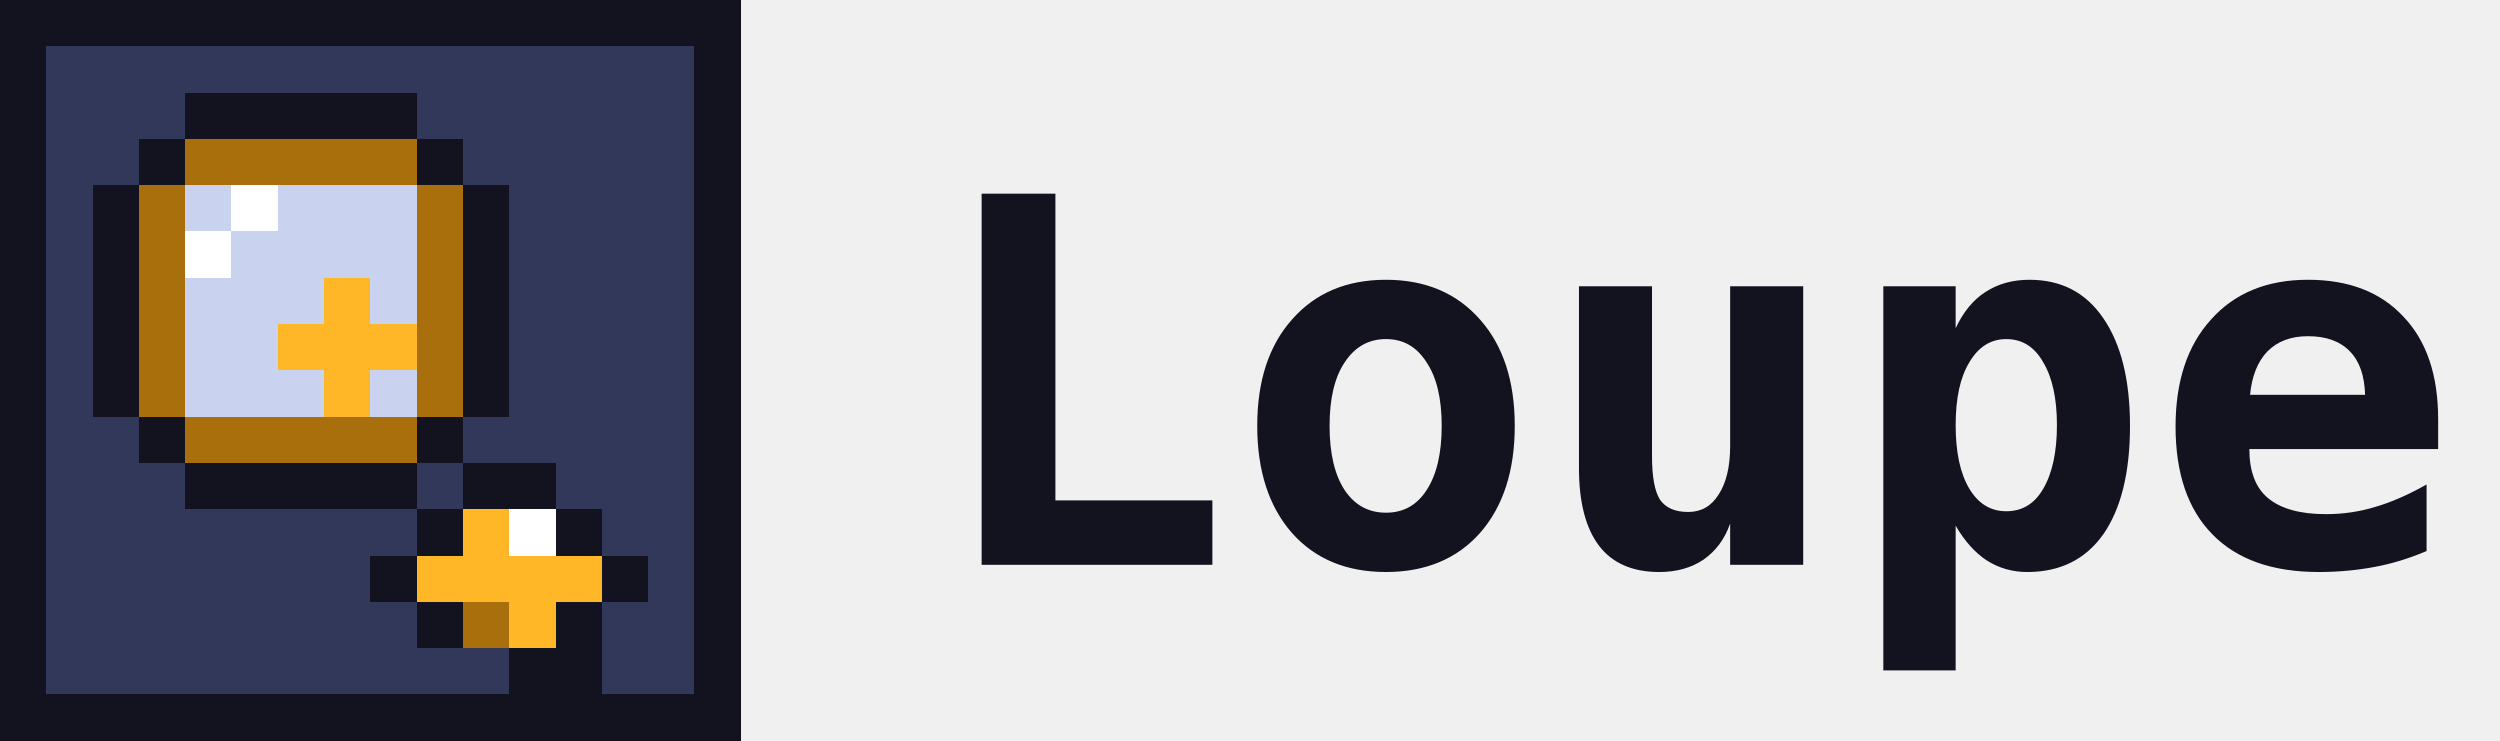
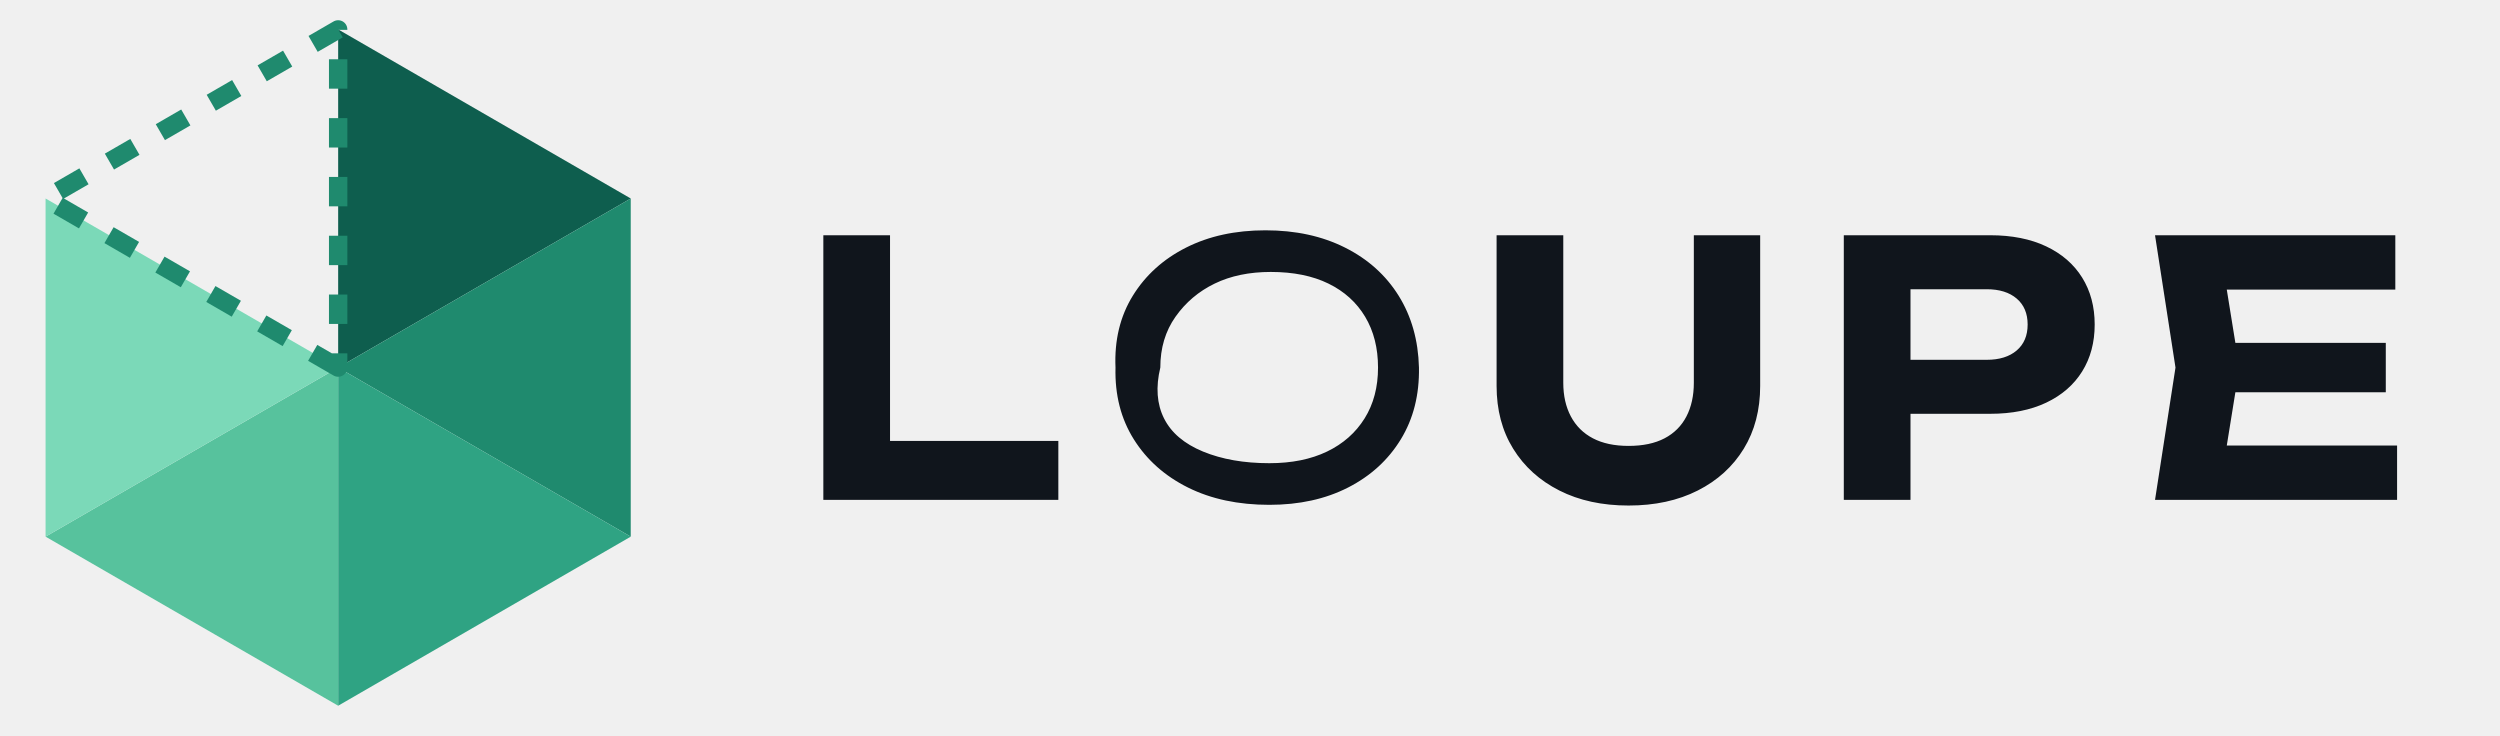
- <svg xmlns="http://www.w3.org/2000/svg" viewBox="0 0 54 16" width="216" height="64" shape-rendering="crispEdges" role="img" aria-label="Loupe">
-   <rect x="0" y="0" width="16" height="1" fill="#12131f" />
-   <rect x="0" y="1" width="1" height="1" fill="#12131f" />
-   <rect x="1" y="1" width="14" height="1" fill="#313859" />
-   <rect x="15" y="1" width="1" height="1" fill="#12131f" />
-   <rect x="0" y="2" width="1" height="1" fill="#12131f" />
-   <rect x="1" y="2" width="3" height="1" fill="#313859" />
-   <rect x="4" y="2" width="5" height="1" fill="#12131f" />
-   <rect x="9" y="2" width="6" height="1" fill="#313859" />
-   <rect x="15" y="2" width="1" height="1" fill="#12131f" />
-   <rect x="0" y="3" width="1" height="1" fill="#12131f" />
-   <rect x="1" y="3" width="2" height="1" fill="#313859" />
-   <rect x="3" y="3" width="1" height="1" fill="#12131f" />
-   <rect x="4" y="3" width="5" height="1" fill="#a86f0c" />
-   <rect x="9" y="3" width="1" height="1" fill="#12131f" />
-   <rect x="10" y="3" width="5" height="1" fill="#313859" />
-   <rect x="15" y="3" width="1" height="1" fill="#12131f" />
-   <rect x="0" y="4" width="1" height="1" fill="#12131f" />
-   <rect x="1" y="4" width="1" height="1" fill="#313859" />
-   <rect x="2" y="4" width="1" height="1" fill="#12131f" />
-   <rect x="3" y="4" width="1" height="1" fill="#a86f0c" />
-   <rect x="4" y="4" width="1" height="1" fill="#c9d3f0" />
-   <rect x="5" y="4" width="1" height="1" fill="#ffffff" />
-   <rect x="6" y="4" width="3" height="1" fill="#c9d3f0" />
-   <rect x="9" y="4" width="1" height="1" fill="#a86f0c" />
-   <rect x="10" y="4" width="1" height="1" fill="#12131f" />
-   <rect x="11" y="4" width="4" height="1" fill="#313859" />
-   <rect x="15" y="4" width="1" height="1" fill="#12131f" />
-   <rect x="0" y="5" width="1" height="1" fill="#12131f" />
-   <rect x="1" y="5" width="1" height="1" fill="#313859" />
-   <rect x="2" y="5" width="1" height="1" fill="#12131f" />
-   <rect x="3" y="5" width="1" height="1" fill="#a86f0c" />
-   <rect x="4" y="5" width="1" height="1" fill="#ffffff" />
-   <rect x="5" y="5" width="4" height="1" fill="#c9d3f0" />
-   <rect x="9" y="5" width="1" height="1" fill="#a86f0c" />
-   <rect x="10" y="5" width="1" height="1" fill="#12131f" />
-   <rect x="11" y="5" width="4" height="1" fill="#313859" />
-   <rect x="15" y="5" width="1" height="1" fill="#12131f" />
-   <rect x="0" y="6" width="1" height="1" fill="#12131f" />
-   <rect x="1" y="6" width="1" height="1" fill="#313859" />
-   <rect x="2" y="6" width="1" height="1" fill="#12131f" />
-   <rect x="3" y="6" width="1" height="1" fill="#a86f0c" />
-   <rect x="4" y="6" width="3" height="1" fill="#c9d3f0" />
-   <rect x="7" y="6" width="1" height="1" fill="#ffb627" />
-   <rect x="8" y="6" width="1" height="1" fill="#c9d3f0" />
-   <rect x="9" y="6" width="1" height="1" fill="#a86f0c" />
-   <rect x="10" y="6" width="1" height="1" fill="#12131f" />
-   <rect x="11" y="6" width="4" height="1" fill="#313859" />
-   <rect x="15" y="6" width="1" height="1" fill="#12131f" />
-   <rect x="0" y="7" width="1" height="1" fill="#12131f" />
-   <rect x="1" y="7" width="1" height="1" fill="#313859" />
-   <rect x="2" y="7" width="1" height="1" fill="#12131f" />
-   <rect x="3" y="7" width="1" height="1" fill="#a86f0c" />
-   <rect x="4" y="7" width="2" height="1" fill="#c9d3f0" />
-   <rect x="6" y="7" width="3" height="1" fill="#ffb627" />
-   <rect x="9" y="7" width="1" height="1" fill="#a86f0c" />
-   <rect x="10" y="7" width="1" height="1" fill="#12131f" />
-   <rect x="11" y="7" width="4" height="1" fill="#313859" />
-   <rect x="15" y="7" width="1" height="1" fill="#12131f" />
-   <rect x="0" y="8" width="1" height="1" fill="#12131f" />
-   <rect x="1" y="8" width="1" height="1" fill="#313859" />
-   <rect x="2" y="8" width="1" height="1" fill="#12131f" />
-   <rect x="3" y="8" width="1" height="1" fill="#a86f0c" />
-   <rect x="4" y="8" width="3" height="1" fill="#c9d3f0" />
-   <rect x="7" y="8" width="1" height="1" fill="#ffb627" />
-   <rect x="8" y="8" width="1" height="1" fill="#c9d3f0" />
-   <rect x="9" y="8" width="1" height="1" fill="#a86f0c" />
-   <rect x="10" y="8" width="1" height="1" fill="#12131f" />
-   <rect x="11" y="8" width="4" height="1" fill="#313859" />
-   <rect x="15" y="8" width="1" height="1" fill="#12131f" />
-   <rect x="0" y="9" width="1" height="1" fill="#12131f" />
-   <rect x="1" y="9" width="2" height="1" fill="#313859" />
-   <rect x="3" y="9" width="1" height="1" fill="#12131f" />
-   <rect x="4" y="9" width="5" height="1" fill="#a86f0c" />
-   <rect x="9" y="9" width="1" height="1" fill="#12131f" />
-   <rect x="10" y="9" width="5" height="1" fill="#313859" />
-   <rect x="15" y="9" width="1" height="1" fill="#12131f" />
-   <rect x="0" y="10" width="1" height="1" fill="#12131f" />
-   <rect x="1" y="10" width="3" height="1" fill="#313859" />
-   <rect x="4" y="10" width="5" height="1" fill="#12131f" />
-   <rect x="9" y="10" width="1" height="1" fill="#313859" />
-   <rect x="10" y="10" width="2" height="1" fill="#12131f" />
-   <rect x="12" y="10" width="3" height="1" fill="#313859" />
-   <rect x="15" y="10" width="1" height="1" fill="#12131f" />
-   <rect x="0" y="11" width="1" height="1" fill="#12131f" />
-   <rect x="1" y="11" width="8" height="1" fill="#313859" />
-   <rect x="9" y="11" width="1" height="1" fill="#12131f" />
-   <rect x="10" y="11" width="1" height="1" fill="#ffb627" />
-   <rect x="11" y="11" width="1" height="1" fill="#ffffff" />
-   <rect x="12" y="11" width="1" height="1" fill="#12131f" />
-   <rect x="13" y="11" width="2" height="1" fill="#313859" />
-   <rect x="15" y="11" width="1" height="1" fill="#12131f" />
-   <rect x="0" y="12" width="1" height="1" fill="#12131f" />
-   <rect x="1" y="12" width="7" height="1" fill="#313859" />
-   <rect x="8" y="12" width="1" height="1" fill="#12131f" />
-   <rect x="9" y="12" width="4" height="1" fill="#ffb627" />
-   <rect x="13" y="12" width="1" height="1" fill="#12131f" />
-   <rect x="14" y="12" width="1" height="1" fill="#313859" />
-   <rect x="15" y="12" width="1" height="1" fill="#12131f" />
-   <rect x="0" y="13" width="1" height="1" fill="#12131f" />
-   <rect x="1" y="13" width="8" height="1" fill="#313859" />
-   <rect x="9" y="13" width="1" height="1" fill="#12131f" />
-   <rect x="10" y="13" width="1" height="1" fill="#a86f0c" />
-   <rect x="11" y="13" width="1" height="1" fill="#ffb627" />
-   <rect x="12" y="13" width="1" height="1" fill="#12131f" />
-   <rect x="13" y="13" width="2" height="1" fill="#313859" />
-   <rect x="15" y="13" width="1" height="1" fill="#12131f" />
-   <rect x="0" y="14" width="1" height="1" fill="#12131f" />
-   <rect x="1" y="14" width="10" height="1" fill="#313859" />
-   <rect x="11" y="14" width="2" height="1" fill="#12131f" />
-   <rect x="13" y="14" width="2" height="1" fill="#313859" />
-   <rect x="15" y="14" width="1" height="1" fill="#12131f" />
-   <rect x="0" y="15" width="16" height="1" fill="#12131f" />
-   <text x="20" y="12.2" font-family="ui-monospace, SFMono-Regular, Menlo, Consolas, monospace" font-size="11" font-weight="600" fill="#12131f">Loupe</text>
+ <svg xmlns="http://www.w3.org/2000/svg" viewBox="14 10 340.08 100" width="360" height="105.86" role="img" aria-label="Loupe">
+   <style>.facet{animation-name:facet;animation-duration:.35s;animation-timing-function:ease-out;animation-iteration-count:1;animation-fill-mode:both}.f1{animation-delay:0.0s}.f2{animation-delay:0.2s}.f3{animation-delay:0.4s}.f4{animation-delay:0.6s}.f5{animation-delay:0.8s}@keyframes facet{from{opacity:0}to{opacity:1}}@media (prefers-reduced-motion: reduce){*{animation:none!important}}</style>
+   <path class="facet f1" d="M60 60L60 14L99.8 37Z" fill="#0E5E4E" />
+   <path class="facet f2" d="M60 60L99.8 37L99.8 83Z" fill="#1F8A6E" />
+   <path class="facet f3" d="M60 60L99.8 83L60 106Z" fill="#2FA383" />
+   <path class="facet f4" d="M60 60L60 106L20.2 83Z" fill="#57C29D" />
+   <path class="facet f5" d="M60 60L20.2 83L20.2 37Z" fill="#7BD9B8" />
+   <path d="M60 60L20.2 37L60 14Z" fill="none" stroke="#1F8A6E" stroke-width="2.5" stroke-dasharray="4 4" stroke-linejoin="round" />
+   <path transform="translate(126 42) scale(0.48)" fill="#10151C" d="M0 0L18.90 0L18.90 66.60L10.40 58.30L66.60 58.30L66.60 75L0 75L0 0M126.40 76.40Q113.20 76.40 103.35 71.50Q93.50 66.60 88 57.85Q82.50 49.10 82.80 37.50Q82.30 25.90 87.70 17.15Q93.10 8.40 102.80 3.50Q112.50-1.40 125.30-1.40Q138.10-1.40 147.85 3.50Q157.60 8.40 163.05 17.15Q168.50 25.90 168.80 37.50Q169 49.10 163.65 57.85Q158.30 66.60 148.70 71.50Q139.10 76.40 126.40 76.40M126.40 64.60Q135.90 64.60 142.75 61.30Q149.60 58 153.40 51.90Q157.20 45.80 157.20 37.50Q157.20 29.20 153.55 23.10Q149.90 17 143.15 13.70Q136.40 10.40 126.80 10.40Q117.70 10.40 110.90 13.70Q104.10 17 99.80 23.10Q95.50 29.20 95.50 37.50Q93.50 45.80 96.55 51.90Q99.60 58 107.60 61.30Q115.60 64.60 126.40 64.60M209.70 0L209.70 41.80Q209.70 47.30 211.85 51.35Q214 55.40 218.10 57.55Q222.20 59.70 228.20 59.70Q234.30 59.70 238.40 57.55Q242.50 55.40 244.60 51.35Q246.70 47.30 246.70 41.80L246.70 0L265.50 0L265.50 42.70Q265.50 52.90 260.85 60.50Q256.20 68.10 247.80 72.35Q239.40 76.60 228.20 76.60Q217 76.60 208.60 72.35Q200.20 68.10 195.50 60.50Q190.80 52.90 190.80 42.70L190.80 0L209.70 0M289.20 0L330.70 0Q339.90 0 346.55 3.15Q353.20 6.30 356.75 12Q360.30 17.70 360.30 25.30Q360.30 32.90 356.75 38.60Q353.20 44.30 346.55 47.45Q339.90 50.60 330.70 50.60L297.90 50.60L297.90 35.30L329.70 35.30Q335.10 35.30 338.20 32.65Q341.30 30 341.30 25.30Q341.30 20.60 338.20 17.95Q335.10 15.30 329.70 15.30L299.60 15.30L308.10 6.50L308.10 75L289.20 75L289.20 0M388.50 30.50L442.80 30.50L442.80 44.50L388.50 44.50L388.50 30.50M396.30 6.50L401.30 37.50L396.30 68.50L388.40 59.60L446 59.60L446 75L377.40 75L383.20 37.50L377.40 0L445.50 0L445.50 15.40L388.40 15.40" />
</svg>
